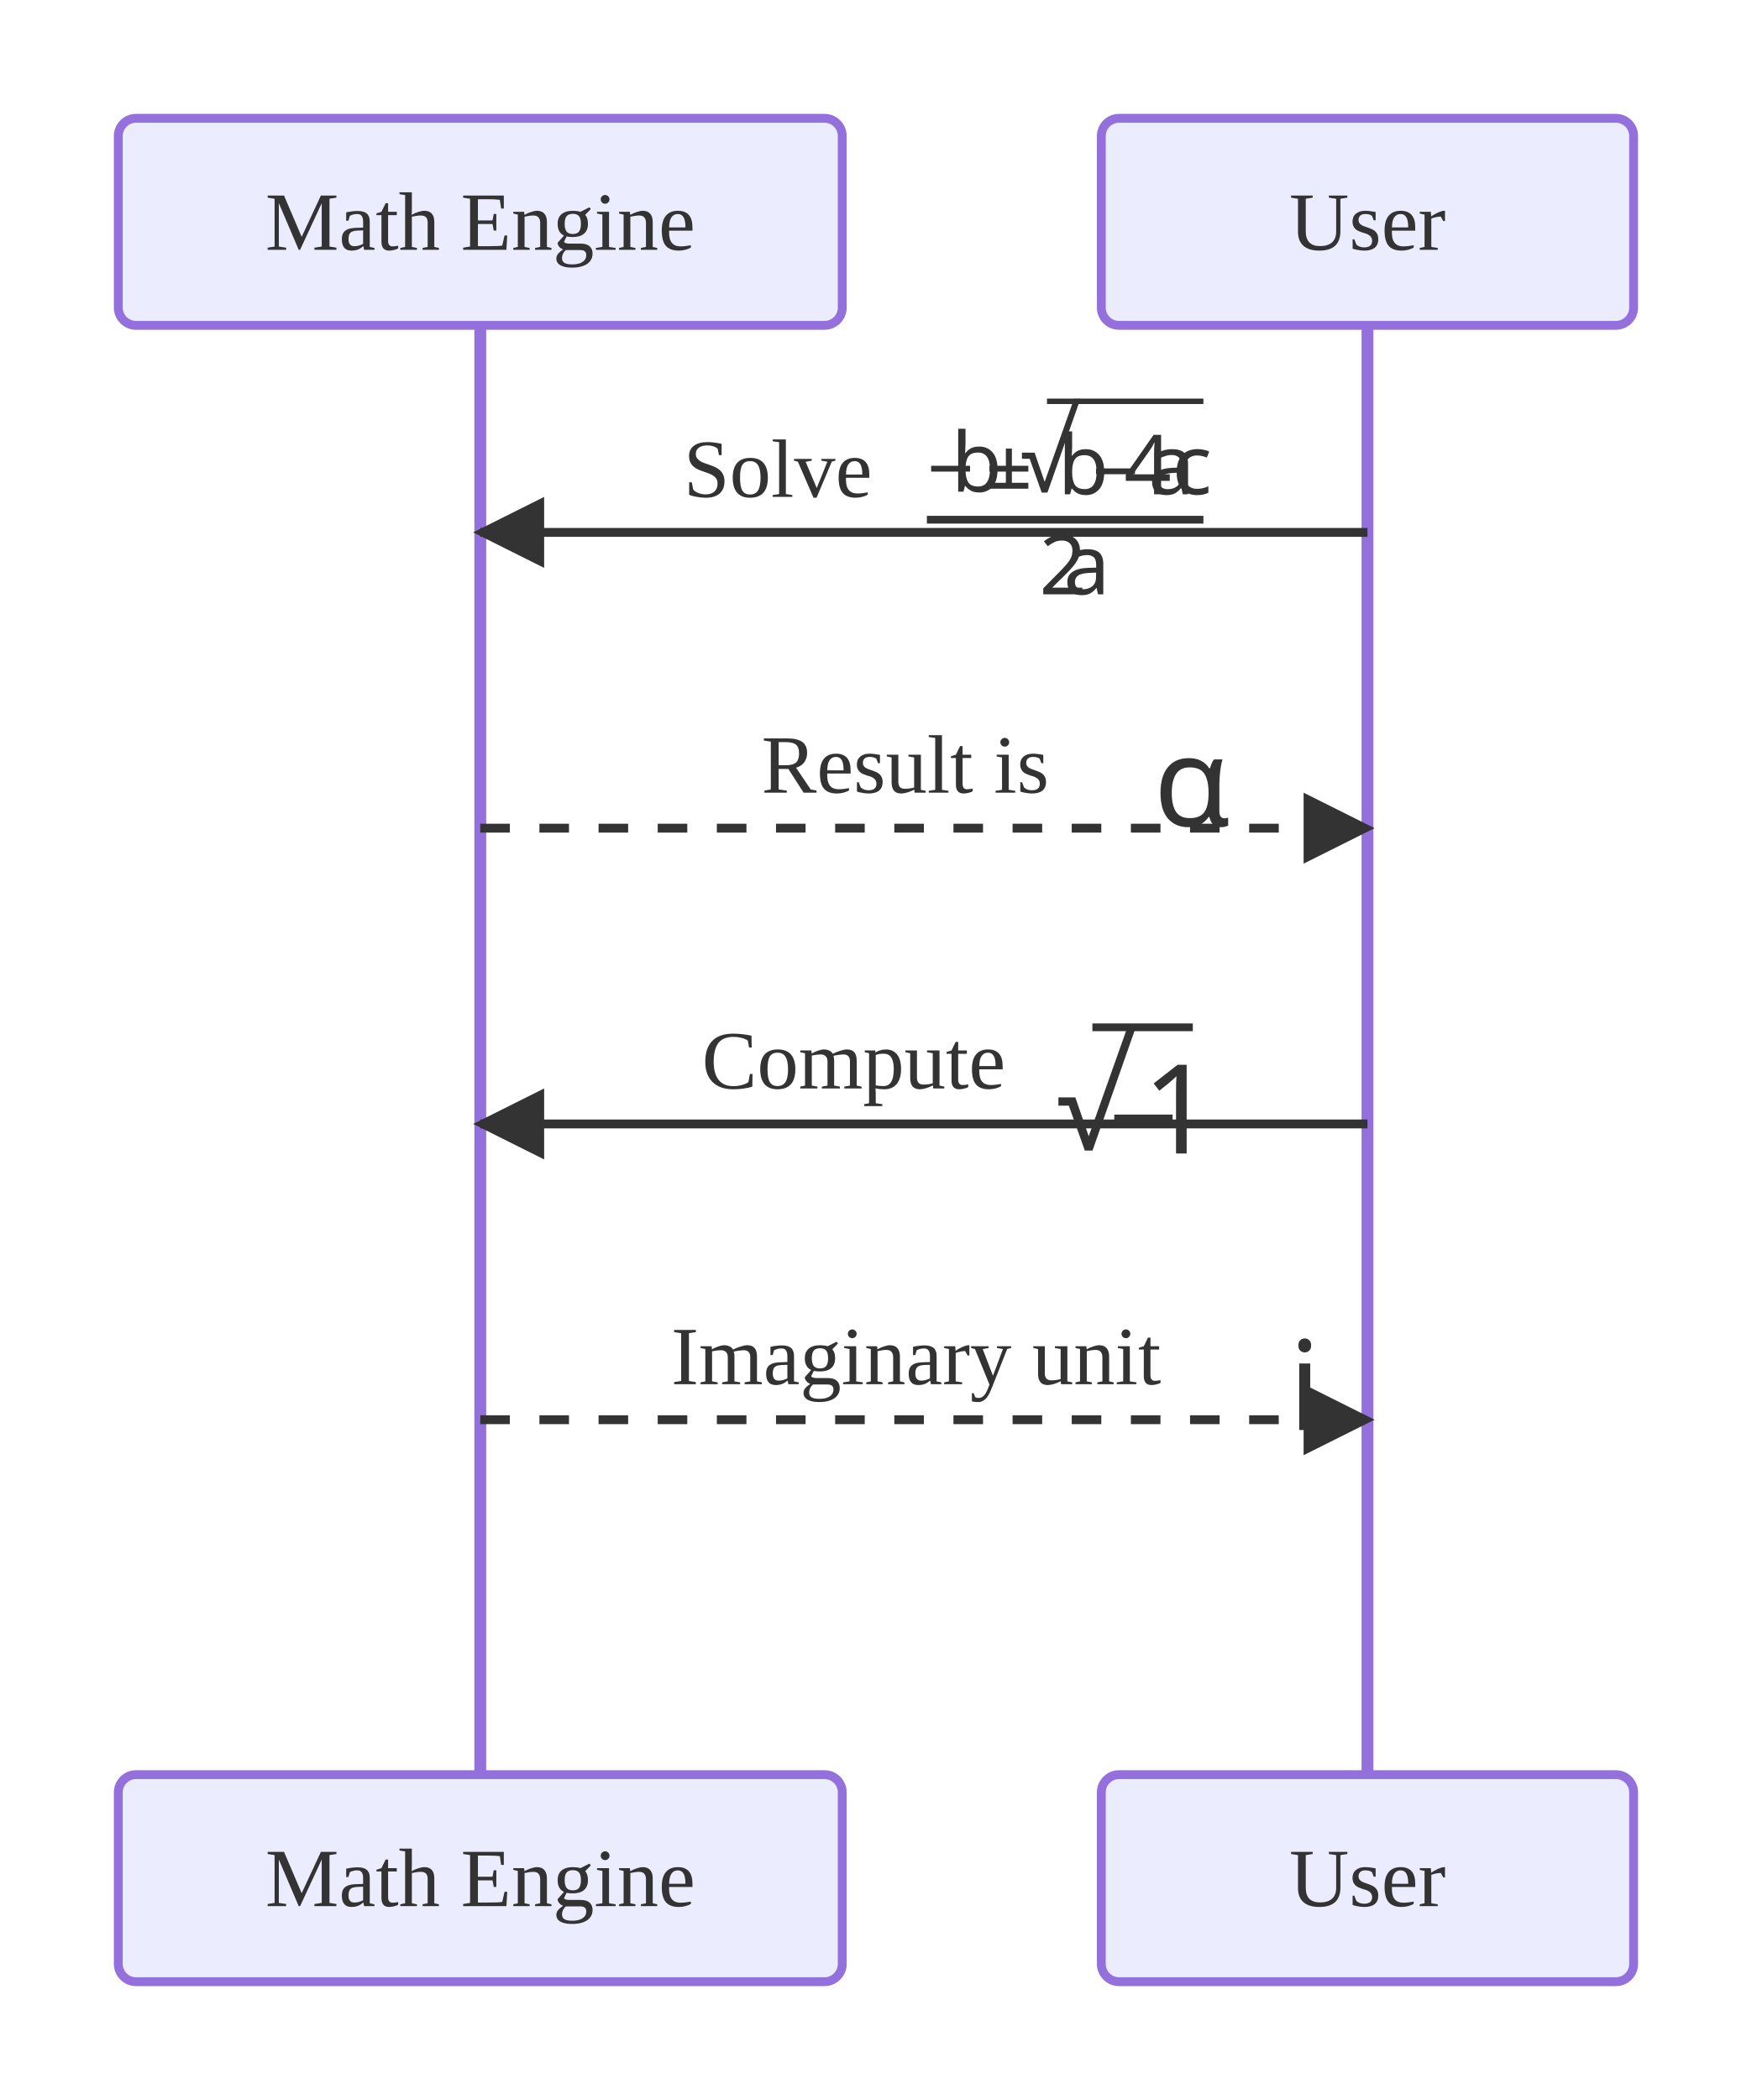
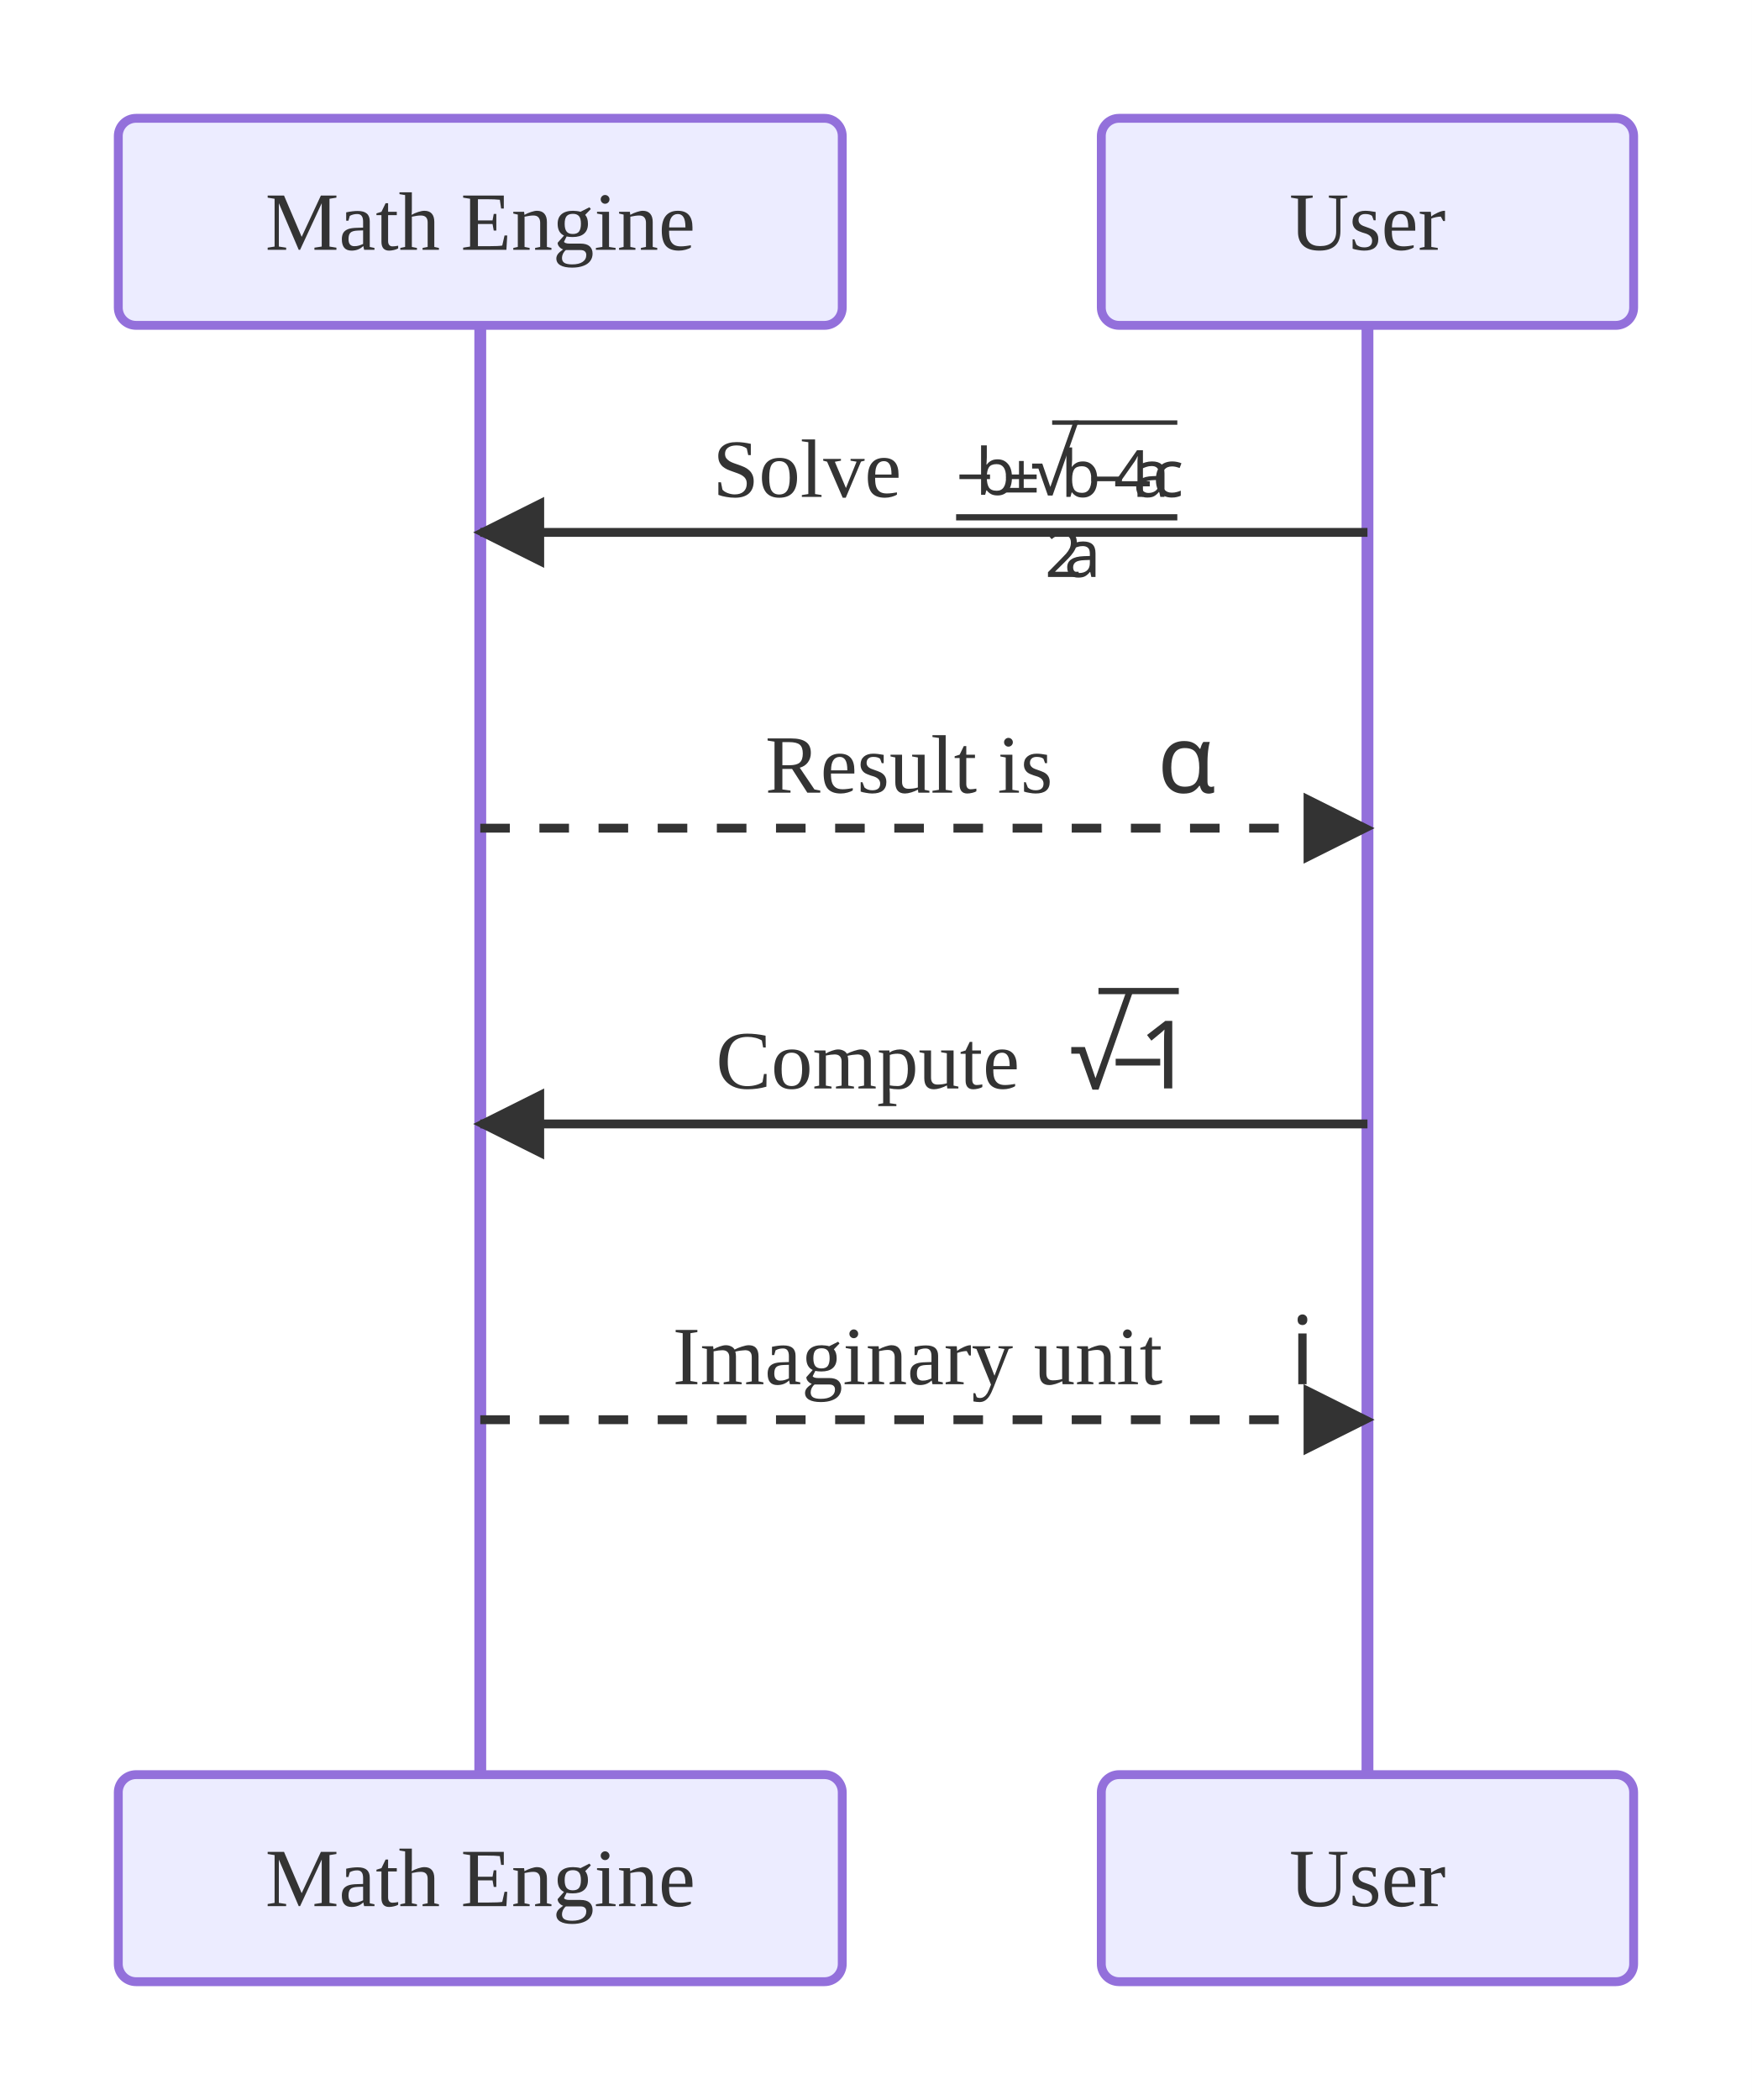
<svg xmlns="http://www.w3.org/2000/svg" viewBox="0 0 296.20 355.00">
  <defs>
    <marker id="seq-arrow-solid" viewBox="0 0 10 10" refX="9.00" refY="5.00" markerWidth="8.00" markerHeight="8.00" orient="auto">
      <polygon points="0,0 10,5 0,10" style="fill:#333" />
    </marker>
    <marker id="seq-arrow-dashed" viewBox="0 0 10 10" refX="9.00" refY="5.00" markerWidth="8.00" markerHeight="8.00" orient="auto">
      <polygon points="0,0 10,5 0,10" style="fill:#333" />
    </marker>
    <marker id="seq-arrow-solid-cross" viewBox="0 0 10 10" refX="5.00" refY="5.00" markerWidth="10.00" markerHeight="10.00" orient="auto">
      <path d="M2,2 L8,8 M2,8 L8,2" style="stroke:#333;stroke-width:1.5;fill:none" />
    </marker>
    <marker id="seq-arrow-dashed-cross" viewBox="0 0 10 10" refX="5.00" refY="5.00" markerWidth="10.00" markerHeight="10.00" orient="auto">
      <path d="M2,2 L8,8 M2,8 L8,2" style="stroke:#333;stroke-width:1.5;fill:none" />
    </marker>
    <marker id="seq-arrow-solid-open" viewBox="0 0 10 10" refX="10.00" refY="5.00" markerWidth="8.00" markerHeight="8.00" orient="auto">
      <polyline points="0,1 10,5 0,9" style="stroke:#333;stroke-width:1.5;fill:none" />
    </marker>
    <marker id="seq-arrow-dashed-open" viewBox="0 0 10 10" refX="10.00" refY="5.00" markerWidth="8.00" markerHeight="8.00" orient="auto">
      <polyline points="0,1 10,5 0,9" style="stroke:#333;stroke-width:1.5;fill:none" />
    </marker>
  </defs>
  <rect x="0.00" y="0.00" width="296.20" height="355.00" style="fill:white;stroke:none" />
  <line x1="81.20" y1="55.00" x2="81.20" y2="300.00" style="stroke:#9370DB;stroke-width:2.0" />
  <line x1="231.20" y1="55.00" x2="231.20" y2="300.00" style="stroke:#9370DB;stroke-width:2.0" />
  <line x1="231.20" y1="90.00" x2="81.20" y2="90.00" style="stroke:#333;stroke-width:1.5;fill:none" marker-end="url(#seq-arrow-solid)" />
-   <text x="131.51" y="84.00" text-anchor="middle" dominant-baseline="auto" style="fill:#333;font-size:14px">Solve </text>
-   <g style="fill:#333" transform="translate(156.71,67.38) scale(1.000)">
-     <g transform="translate(0,-0.919)">
-       <path d="M0.719 13.263 L0.719 12.279 L7.297 12.279 L7.297 13.263 L0.719 13.263 Z" style="fill:#333" />
-       <path d="M8.856 16.794 Q7.965 16.794 7.403 16.466 Q6.856 16.154 6.528 15.701 L6.434 15.701 L6.184 16.654 L5.293 16.654 L5.293 6.013 L6.528 6.013 L6.528 8.607 Q6.528 9.076 6.496 9.498 Q6.481 9.904 6.465 10.138 L6.528 10.138 Q6.856 9.669 7.403 9.341 Q7.965 9.029 8.856 9.029 Q10.246 9.029 11.090 9.998 Q11.949 10.966 11.949 12.904 Q11.949 14.841 11.090 15.810 Q10.231 16.794 8.856 16.794 Z M8.668 15.779 Q9.684 15.779 10.168 15.029 Q10.668 14.294 10.668 12.888 Q10.668 10.044 8.637 10.044 Q7.449 10.044 6.996 10.732 Q6.528 11.419 6.528 12.857 L6.528 12.919 Q6.528 14.294 6.981 15.044 Q7.434 15.779 8.668 15.779 Z" style="fill:#333" />
-       <path d="M13.355 16.154 L13.355 13.263 L10.574 13.263 L10.574 12.279 L13.355 12.279 L13.355 9.373 L14.371 9.373 L14.371 12.279 L17.152 12.279 L17.152 13.263 L14.371 13.263 L14.371 16.154 L13.355 16.154 Z M10.574 16.154 L10.574 15.154 L17.152 15.154 L17.152 16.154 L10.574 16.154 Z" style="fill:#333" />
-       <path d="M19.412 16.807 L17.381 11.104 L16.069 11.104 L16.069 10.057 L18.209 10.057 L19.912 14.994 L24.881 0.948 L25.959 0.948 L20.381 16.807 L19.412 16.807 Z" style="fill:#333" />
-       <rect x="20.30" y="0.92" width="26.45" height="0.92" style="fill:#333" />
-       <path d="M26.884 17.237 Q25.994 17.237 25.431 16.909 Q24.884 16.597 24.556 16.144 L24.462 16.144 L24.212 17.097 L23.322 17.097 L23.322 6.456 L24.556 6.456 L24.556 9.050 Q24.556 9.519 24.525 9.941 Q24.509 10.347 24.494 10.581 L24.556 10.581 Q24.884 10.112 25.431 9.784 Q25.994 9.472 26.884 9.472 Q28.275 9.472 29.119 10.441 Q29.978 11.409 29.978 13.347 Q29.978 15.284 29.119 16.253 Q28.259 17.237 26.884 17.237 Z M26.697 16.222 Q27.712 16.222 28.197 15.472 Q28.697 14.737 28.697 13.331 Q28.697 10.487 26.665 10.487 Q25.478 10.487 25.025 11.175 Q24.556 11.862 24.556 13.300 L24.556 13.362 Q24.556 14.737 25.009 15.487 Q25.462 16.222 26.697 16.222 Z" style="fill:#333" />
-       <path d="M28.602 13.706 L28.602 12.722 L35.180 12.722 L35.180 13.706 L28.602 13.706 Z" style="fill:#333" />
-       <path d="M38.410 17.097 L38.410 14.831 L33.628 14.831 L33.628 13.784 L38.331 7.050 L39.597 7.050 L39.597 13.722 L41.066 13.722 L41.066 14.831 L39.597 14.831 L39.597 17.097 L38.410 17.097 Z M34.831 13.722 L38.410 13.722 L38.410 10.566 Q38.410 9.847 38.425 9.347 Q38.456 8.816 38.488 8.362 L38.425 8.362 Q38.316 8.628 38.144 8.941 Q37.972 9.237 37.831 9.456 L34.831 13.722 Z" style="fill:#333" />
-       <path d="M40.453 17.237 Q39.421 17.237 38.750 16.706 Q38.078 16.159 38.078 15.003 Q38.078 13.894 38.968 13.284 Q39.843 12.675 41.671 12.612 L42.953 12.581 L42.953 12.128 Q42.953 11.191 42.546 10.831 Q42.140 10.456 41.406 10.456 Q40.812 10.456 40.281 10.644 Q39.750 10.816 39.281 11.034 L38.906 10.112 Q39.390 9.847 40.062 9.659 Q40.734 9.472 41.468 9.472 Q42.843 9.472 43.500 10.066 Q44.156 10.675 44.156 11.987 L44.156 17.097 L43.265 17.097 L43.031 16.034 L42.968 16.034 Q42.484 16.644 41.937 16.941 Q41.406 17.237 40.453 17.237 Z M40.734 16.237 Q41.671 16.237 42.312 15.722 Q42.937 15.191 42.937 14.097 L42.937 13.425 L41.828 13.472 Q40.437 13.534 39.890 13.925 Q39.359 14.316 39.359 15.019 Q39.359 15.659 39.734 15.956 Q40.125 16.237 40.734 16.237 Z" style="fill:#333" />
-       <path d="M45.667 17.237 Q44.667 17.237 43.886 16.831 Q43.120 16.425 42.667 15.566 Q42.229 14.722 42.229 13.394 Q42.229 12.003 42.698 11.128 Q43.151 10.269 43.948 9.862 Q44.745 9.456 45.745 9.456 Q46.323 9.456 46.854 9.581 Q47.386 9.691 47.729 9.862 L47.339 10.878 Q47.011 10.753 46.558 10.644 Q46.104 10.534 45.714 10.534 Q43.511 10.534 43.511 13.378 Q43.511 14.737 44.042 15.456 Q44.589 16.175 45.651 16.175 Q46.261 16.175 46.729 16.050 Q47.198 15.925 47.589 15.737 L47.589 16.831 Q47.214 17.034 46.761 17.128 Q46.308 17.237 45.667 17.237 Z" style="fill:#333" />
-       <rect x="0.00" y="20.74" width="46.75" height="1.31" style="fill:#333" />
-       <path d="M19.672 34.012 L19.672 32.996 L22.297 30.340 Q23.047 29.590 23.562 28.996 Q24.078 28.418 24.344 27.855 Q24.609 27.277 24.609 26.605 Q24.609 25.777 24.125 25.355 Q23.641 24.918 22.844 24.918 Q22.125 24.918 21.562 25.184 Q21.016 25.434 20.438 25.871 L19.781 25.059 Q20.375 24.559 21.125 24.230 Q21.891 23.871 22.844 23.871 Q24.250 23.871 25.062 24.590 Q25.875 25.293 25.875 26.543 Q25.875 27.324 25.547 28.012 Q25.234 28.684 24.656 29.355 Q24.078 30.027 23.312 30.777 L21.219 32.840 L21.219 32.887 L26.281 32.887 L26.281 34.012 L19.672 34.012 Z" style="fill:#333" />
-       <path d="M26.121 34.152 Q25.090 34.152 24.418 33.621 Q23.746 33.074 23.746 31.918 Q23.746 30.809 24.637 30.199 Q25.512 29.590 27.340 29.527 L28.621 29.496 L28.621 29.043 Q28.621 28.105 28.215 27.746 Q27.809 27.371 27.074 27.371 Q26.481 27.371 25.949 27.559 Q25.418 27.730 24.949 27.949 L24.574 27.027 Q25.059 26.762 25.731 26.574 Q26.403 26.387 27.137 26.387 Q28.512 26.387 29.168 26.980 Q29.824 27.590 29.824 28.902 L29.824 34.012 L28.934 34.012 L28.699 32.949 L28.637 32.949 Q28.153 33.559 27.606 33.855 Q27.074 34.152 26.121 34.152 Z M26.403 33.152 Q27.340 33.152 27.981 32.637 Q28.606 32.105 28.606 31.012 L28.606 30.340 L27.496 30.387 Q26.106 30.449 25.559 30.840 Q25.028 31.230 25.028 31.934 Q25.028 32.574 25.403 32.871 Q25.793 33.152 26.403 33.152 Z" style="fill:#333" />
+   <text x="136.45" y="84.00" text-anchor="middle" dominant-baseline="auto" style="fill:#333;font-size:14px">Solve </text>
+   <g style="fill:#333" transform="translate(161.65,71.06) scale(1.000)">
+     <g transform="translate(0,-0.735)">
+       <path d="M0.562 10.667 L0.562 9.886 L5.734 9.886 L5.734 10.667 L0.562 10.667 Z" style="fill:#333" />
+       <path d="M7.019 13.432 Q6.316 13.432 5.878 13.182 Q5.441 12.932 5.191 12.573 L5.113 12.573 L4.910 13.323 L4.222 13.323 L4.222 4.964 L5.191 4.964 L5.191 6.995 Q5.191 7.370 5.160 7.698 Q5.160 8.026 5.128 8.214 L5.191 8.214 Q5.441 7.839 5.878 7.589 Q6.316 7.323 7.019 7.323 Q8.113 7.323 8.769 8.104 Q9.441 8.854 9.441 10.370 Q9.441 11.886 8.769 12.667 Q8.097 13.432 7.019 13.432 Z M6.878 12.636 Q7.660 12.636 8.050 12.042 Q8.441 11.464 8.441 10.370 Q8.441 8.136 6.847 8.136 Q5.910 8.136 5.550 8.667 Q5.191 9.214 5.191 10.339 L5.191 10.386 Q5.191 11.479 5.535 12.057 Q5.910 12.636 6.878 12.636 Z" style="fill:#333" />
+       <path d="M10.634 12.932 L10.634 10.667 L8.447 10.667 L8.447 9.886 L10.634 9.886 L10.634 7.604 L11.431 7.604 L11.431 9.886 L13.618 9.886 L13.618 10.667 L11.431 10.667 L11.431 12.932 L10.634 12.932 Z M8.447 12.932 L8.447 12.151 L13.618 12.151 L13.618 12.932 L8.447 12.932 Z" style="fill:#333" />
+       <path d="M15.524 13.446 L13.914 8.883 L12.852 8.883 L12.852 8.039 L14.570 8.039 L15.930 11.992 L19.914 0.758 L20.758 0.758 L16.305 13.446 L15.524 13.446 Z" style="fill:#333" />
+       <rect x="16.24" y="0.74" width="21.16" height="0.74" style="fill:#333" />
+       <path d="M21.442 13.787 Q20.739 13.787 20.301 13.537 Q19.864 13.287 19.614 12.927 L19.535 12.927 L19.332 13.677 L18.645 13.677 L18.645 5.318 L19.614 5.318 L19.614 7.349 Q19.614 7.724 19.582 8.052 Q19.582 8.381 19.551 8.568 L19.614 8.568 Q19.864 8.193 20.301 7.943 Q20.739 7.677 21.442 7.677 Q22.535 7.677 23.192 8.459 Q23.864 9.209 23.864 10.724 Q23.864 12.240 23.192 13.021 Q22.520 13.787 21.442 13.787 Z M21.301 12.990 Q22.082 12.990 22.473 12.396 Q22.864 11.818 22.864 10.724 Q22.864 8.490 21.270 8.490 Q20.332 8.490 19.973 9.021 Q19.614 9.568 19.614 10.693 L19.614 10.740 Q19.614 11.834 19.957 12.412 Q20.332 12.990 21.301 12.990 Z" style="fill:#333" />
+       <path d="M22.869 11.021 L22.869 10.240 L28.041 10.240 L28.041 11.021 L22.869 11.021 Z" style="fill:#333" />
+       <path d="M30.665 13.677 L30.665 11.896 L26.900 11.896 L26.900 11.068 L30.587 5.787 L31.587 5.787 L31.587 11.021 L32.743 11.021 L32.743 11.896 L31.587 11.896 L31.587 13.677 L30.665 13.677 Z M27.837 11.021 L30.665 11.021 L30.665 8.552 Q30.665 7.974 30.665 7.584 Q30.696 7.177 30.712 6.818 L30.665 6.818 Q30.587 7.021 30.446 7.271 Q30.321 7.506 30.196 7.677 L27.837 11.021 Z" style="fill:#333" />
+       <path d="M32.309 13.787 Q31.512 13.787 30.981 13.365 Q30.450 12.943 30.450 12.037 Q30.450 11.162 31.153 10.693 Q31.840 10.209 33.278 10.162 L34.278 10.131 L34.278 9.771 Q34.278 9.037 33.965 8.756 Q33.653 8.459 33.059 8.459 Q32.606 8.459 32.184 8.599 Q31.762 8.740 31.403 8.912 L31.106 8.193 Q31.497 7.974 32.012 7.834 Q32.543 7.677 33.122 7.677 Q34.200 7.677 34.715 8.162 Q35.231 8.631 35.231 9.662 L35.231 13.677 L34.528 13.677 L34.340 12.834 L34.293 12.834 Q33.903 13.318 33.481 13.552 Q33.059 13.787 32.309 13.787 Z M32.528 13.006 Q33.278 13.006 33.778 12.599 Q34.278 12.177 34.278 11.318 L34.278 10.802 L33.403 10.834 Q32.309 10.865 31.872 11.177 Q31.450 11.490 31.450 12.052 Q31.450 12.537 31.747 12.771 Q32.059 13.006 32.528 13.006 Z" style="fill:#333" />
+       <path d="M36.468 13.787 Q35.687 13.787 35.077 13.474 Q34.468 13.146 34.124 12.474 Q33.780 11.802 33.780 10.756 Q33.780 9.677 34.140 8.990 Q34.499 8.302 35.124 7.990 Q35.749 7.677 36.530 7.677 Q36.984 7.677 37.405 7.771 Q37.827 7.865 38.093 7.990 L37.796 8.787 Q37.530 8.693 37.171 8.599 Q36.827 8.521 36.515 8.521 Q34.780 8.521 34.780 10.756 Q34.780 11.818 35.202 12.396 Q35.624 12.959 36.452 12.959 Q36.937 12.959 37.312 12.849 Q37.687 12.756 37.984 12.615 L37.984 13.474 Q37.687 13.615 37.327 13.693 Q36.984 13.787 36.468 13.787 Z" style="fill:#333" />
+       <rect x="0.00" y="16.60" width="37.40" height="1.05" style="fill:#333" />
+       <path d="M15.531 27.209 L15.531 26.412 L17.578 24.334 Q18.172 23.741 18.594 23.272 Q19.000 22.803 19.203 22.366 Q19.406 21.912 19.406 21.397 Q19.406 20.741 19.031 20.412 Q18.641 20.069 18.031 20.069 Q17.453 20.069 17.016 20.272 Q16.578 20.459 16.141 20.819 L15.609 20.162 Q16.078 19.787 16.672 19.522 Q17.281 19.241 18.031 19.241 Q19.125 19.241 19.766 19.803 Q20.406 20.350 20.406 21.334 Q20.406 21.944 20.141 22.491 Q19.891 23.022 19.438 23.553 Q19.000 24.069 18.391 24.662 L16.750 26.287 L16.750 26.334 L20.719 26.334 L20.719 27.209 L15.531 27.209 Z" style="fill:#333" />
+       <path d="M20.644 27.319 Q19.847 27.319 19.316 26.897 Q18.785 26.475 18.785 25.569 Q18.785 24.694 19.488 24.225 Q20.175 23.741 21.613 23.694 L22.613 23.662 L22.613 23.303 Q22.613 22.569 22.300 22.287 Q21.988 21.991 21.394 21.991 Q20.941 21.991 20.519 22.131 Q20.097 22.272 19.738 22.444 L19.441 21.725 Q19.831 21.506 20.347 21.366 Q20.878 21.209 21.456 21.209 Q22.535 21.209 23.050 21.694 Q23.566 22.162 23.566 23.194 L23.566 27.209 L22.863 27.209 L22.675 26.366 L22.628 26.366 Q22.238 26.850 21.816 27.084 Q21.394 27.319 20.644 27.319 Z M20.863 26.537 Q21.613 26.537 22.113 26.131 Q22.613 25.709 22.613 24.850 L22.613 24.334 L21.738 24.366 Q20.644 24.397 20.206 24.709 Q19.785 25.022 19.785 25.584 Q19.785 26.069 20.081 26.303 Q20.394 26.537 20.863 26.537 Z" style="fill:#333" />
    </g>
  </g>
  <line x1="81.20" y1="140.00" x2="231.20" y2="140.00" style="stroke:#333;stroke-width:1.5;fill:none;stroke-dasharray:5,5" marker-end="url(#seq-arrow-dashed)" />
-   <text x="153.05" y="134.00" text-anchor="middle" dominant-baseline="auto" style="fill:#333;font-size:14px">Result is </text>
-   <g style="fill:#333" transform="translate(195.05,128.16) scale(1.000)">
-     <g transform="translate(0,0.012)">
-       <path d="M5.781 11.660 Q3.719 11.660 2.438 10.223 Q1.156 8.754 1.156 5.863 Q1.156 3.020 2.422 1.504 Q3.672 -0.012 5.938 -0.012 Q7.188 -0.012 8.000 0.426 Q8.844 0.848 9.391 1.707 L9.516 1.707 Q9.625 1.363 9.781 0.941 Q9.953 0.520 10.188 0.207 L11.641 0.207 Q11.484 0.660 11.359 1.426 Q11.234 2.176 11.172 3.020 Q11.109 3.848 11.109 4.613 L11.109 8.973 Q11.109 9.629 11.359 9.910 Q11.609 10.160 11.969 10.160 Q12.141 10.160 12.328 10.113 Q12.516 10.066 12.594 10.051 L12.594 11.395 Q12.453 11.473 12.109 11.566 Q11.781 11.660 11.422 11.660 Q10.641 11.660 10.141 11.285 Q9.656 10.910 9.422 9.941 L9.281 9.941 Q8.797 10.660 8.000 11.160 Q7.203 11.660 5.781 11.660 Z M6.094 10.129 Q7.828 10.129 8.547 9.145 Q9.281 8.145 9.281 5.973 L9.281 5.848 Q9.281 3.754 8.594 2.660 Q7.922 1.551 6.062 1.551 Q4.531 1.551 3.797 2.660 Q3.062 3.770 3.062 5.895 Q3.062 7.988 3.781 9.066 Q4.516 10.129 6.094 10.129 Z" style="fill:#333" />
+   <text x="153.68" y="134.00" text-anchor="middle" dominant-baseline="auto" style="fill:#333;font-size:14px">Result is </text>
+   <g style="fill:#333" transform="translate(195.68,125.27) scale(1.000)">
+     <g transform="translate(0,-0.431)">
+       <path d="M4.406 9.322 Q2.828 9.322 1.859 8.228 Q0.875 7.103 0.875 4.916 Q0.875 2.728 1.844 1.588 Q2.797 0.431 4.531 0.431 Q5.469 0.431 6.094 0.759 Q6.734 1.088 7.156 1.744 L7.250 1.744 Q7.328 1.463 7.453 1.150 Q7.578 0.822 7.766 0.588 L8.859 0.588 Q8.750 0.947 8.656 1.525 Q8.562 2.088 8.516 2.728 Q8.469 3.369 8.469 3.947 L8.469 7.275 Q8.469 7.775 8.656 7.978 Q8.844 8.181 9.125 8.181 Q9.250 8.181 9.391 8.134 Q9.531 8.103 9.594 8.088 L9.594 9.119 Q9.484 9.181 9.234 9.244 Q8.969 9.322 8.703 9.322 Q8.109 9.322 7.734 9.041 Q7.359 8.744 7.188 8.009 L7.078 8.009 Q6.703 8.556 6.094 8.947 Q5.484 9.322 4.406 9.322 Z M4.641 8.150 Q5.969 8.150 6.516 7.400 Q7.078 6.634 7.078 4.994 L7.078 4.900 Q7.078 3.291 6.547 2.463 Q6.031 1.619 4.625 1.619 Q3.453 1.619 2.891 2.463 Q2.344 3.306 2.344 4.931 Q2.344 6.525 2.875 7.338 Q3.438 8.150 4.641 8.150 Z" style="fill:#333" />
    </g>
  </g>
  <line x1="231.20" y1="190.00" x2="81.20" y2="190.00" style="stroke:#333;stroke-width:1.5;fill:none" marker-end="url(#seq-arrow-solid)" />
-   <text x="144.33" y="184.00" text-anchor="middle" dominant-baseline="auto" style="fill:#333;font-size:14px">Compute </text>
-   <g style="fill:#333" transform="translate(177.93,173.01) scale(1.000)">
-     <g transform="translate(0,-1.312)">
-       <path d="M5.484 22.807 L2.781 15.213 L1.016 15.213 L1.016 13.807 L3.875 13.807 L6.141 20.385 L12.781 1.666 L14.203 1.666 L6.781 22.807 L5.484 22.807 Z" style="fill:#333" />
-       <rect x="6.76" y="1.31" width="16.98" height="1.31" style="fill:#333" />
-       <path d="M10.460 18.219 L10.460 16.719 L20.319 16.719 L20.319 18.219 L10.460 18.219 Z" style="fill:#333" />
-       <path d="M20.903 23.297 L20.903 12.812 Q20.903 11.922 20.919 11.375 Q20.934 10.828 20.981 10.234 Q20.637 10.547 20.372 10.797 Q20.091 11.031 19.684 11.391 L18.075 12.688 L17.122 11.453 L21.169 8.297 L22.700 8.297 L22.700 23.297 L20.903 23.297 Z" style="fill:#333" />
+   <text x="146.71" y="184.00" text-anchor="middle" dominant-baseline="auto" style="fill:#333;font-size:14px">Compute </text>
+   <g style="fill:#333" transform="translate(180.31,167.01) scale(1.000)">
+     <g transform="translate(0,-1.050)">
+       <path d="M4.391 18.245 L2.219 12.167 L0.812 12.167 L0.812 11.042 L3.109 11.042 L4.906 16.308 L10.219 1.339 L11.359 1.339 L5.422 18.245 L4.391 18.245 Z" style="fill:#333" />
+       <rect x="5.41" y="1.05" width="13.58" height="1.05" style="fill:#333" />
+       <path d="M8.318 14.163 L8.318 13.022 L15.849 13.022 L15.849 14.163 L8.318 14.163 Z" style="fill:#333" />
+       <path d="M16.494 18.038 L16.494 10.053 Q16.494 9.366 16.510 8.944 Q16.541 8.538 16.572 8.084 Q16.307 8.319 16.104 8.522 Q15.901 8.694 15.572 8.959 L14.354 9.959 L13.619 9.006 L16.713 6.616 L17.885 6.616 L17.885 18.038 L16.494 18.038 Z" style="fill:#333" />
    </g>
  </g>
  <line x1="81.20" y1="240.00" x2="231.20" y2="240.00" style="stroke:#333;stroke-width:1.5;fill:none;stroke-dasharray:5,5" marker-end="url(#seq-arrow-dashed)" />
-   <text x="154.88" y="234.00" text-anchor="middle" dominant-baseline="auto" style="fill:#333;font-size:14px">Imaginary unit </text>
-   <g style="fill:#333" transform="translate(217.88,226.26) scale(1.000)">
-     <g transform="translate(0,0.008)">
-       <path d="M1.781 15.477 L1.781 4.227 L3.641 4.227 L3.641 15.477 L1.781 15.477 Z M2.734 2.352 Q2.266 2.352 1.953 2.055 Q1.641 1.758 1.641 1.180 Q1.641 0.570 1.953 0.289 Q2.266 -0.008 2.734 -0.008 Q3.156 -0.008 3.469 0.289 Q3.797 0.570 3.797 1.180 Q3.797 1.758 3.469 2.055 Q3.156 2.352 2.734 2.352 Z" style="fill:#333" />
+   <text x="155.14" y="234.00" text-anchor="middle" dominant-baseline="auto" style="fill:#333;font-size:14px">Imaginary unit </text>
+   <g style="fill:#333" transform="translate(218.14,222.20) scale(1.000)">
+     <g transform="translate(0,-0.584)">
+       <path d="M1.359 12.381 L1.359 3.803 L2.766 3.803 L2.766 12.381 L1.359 12.381 Z M2.078 2.381 Q1.734 2.381 1.484 2.163 Q1.250 1.928 1.250 1.491 Q1.250 1.022 1.484 0.819 Q1.734 0.584 2.078 0.584 Q2.406 0.584 2.641 0.819 Q2.891 1.022 2.891 1.491 Q2.891 1.928 2.641 2.163 Q2.406 2.381 2.078 2.381 Z" style="fill:#333" />
    </g>
  </g>
  <rect x="20.00" y="20.00" width="122.40" height="35.00" rx="3.00" ry="3.00" style="fill:#ECECFF;stroke:#9370DB;stroke-width:1.5" />
  <text x="81.20" y="37.50" text-anchor="middle" dominant-baseline="central" style="fill:#333;font-size:14px">Math Engine</text>
  <rect x="20.00" y="300.00" width="122.40" height="35.00" rx="3.00" ry="3.00" style="fill:#ECECFF;stroke:#9370DB;stroke-width:1.5" />
  <text x="81.20" y="317.50" text-anchor="middle" dominant-baseline="central" style="fill:#333;font-size:14px">Math Engine</text>
  <rect x="186.20" y="20.00" width="90.00" height="35.00" rx="3.00" ry="3.00" style="fill:#ECECFF;stroke:#9370DB;stroke-width:1.5" />
  <text x="231.20" y="37.50" text-anchor="middle" dominant-baseline="central" style="fill:#333;font-size:14px">User</text>
  <rect x="186.20" y="300.00" width="90.00" height="35.00" rx="3.00" ry="3.00" style="fill:#ECECFF;stroke:#9370DB;stroke-width:1.5" />
  <text x="231.20" y="317.50" text-anchor="middle" dominant-baseline="central" style="fill:#333;font-size:14px">User</text>
</svg>
